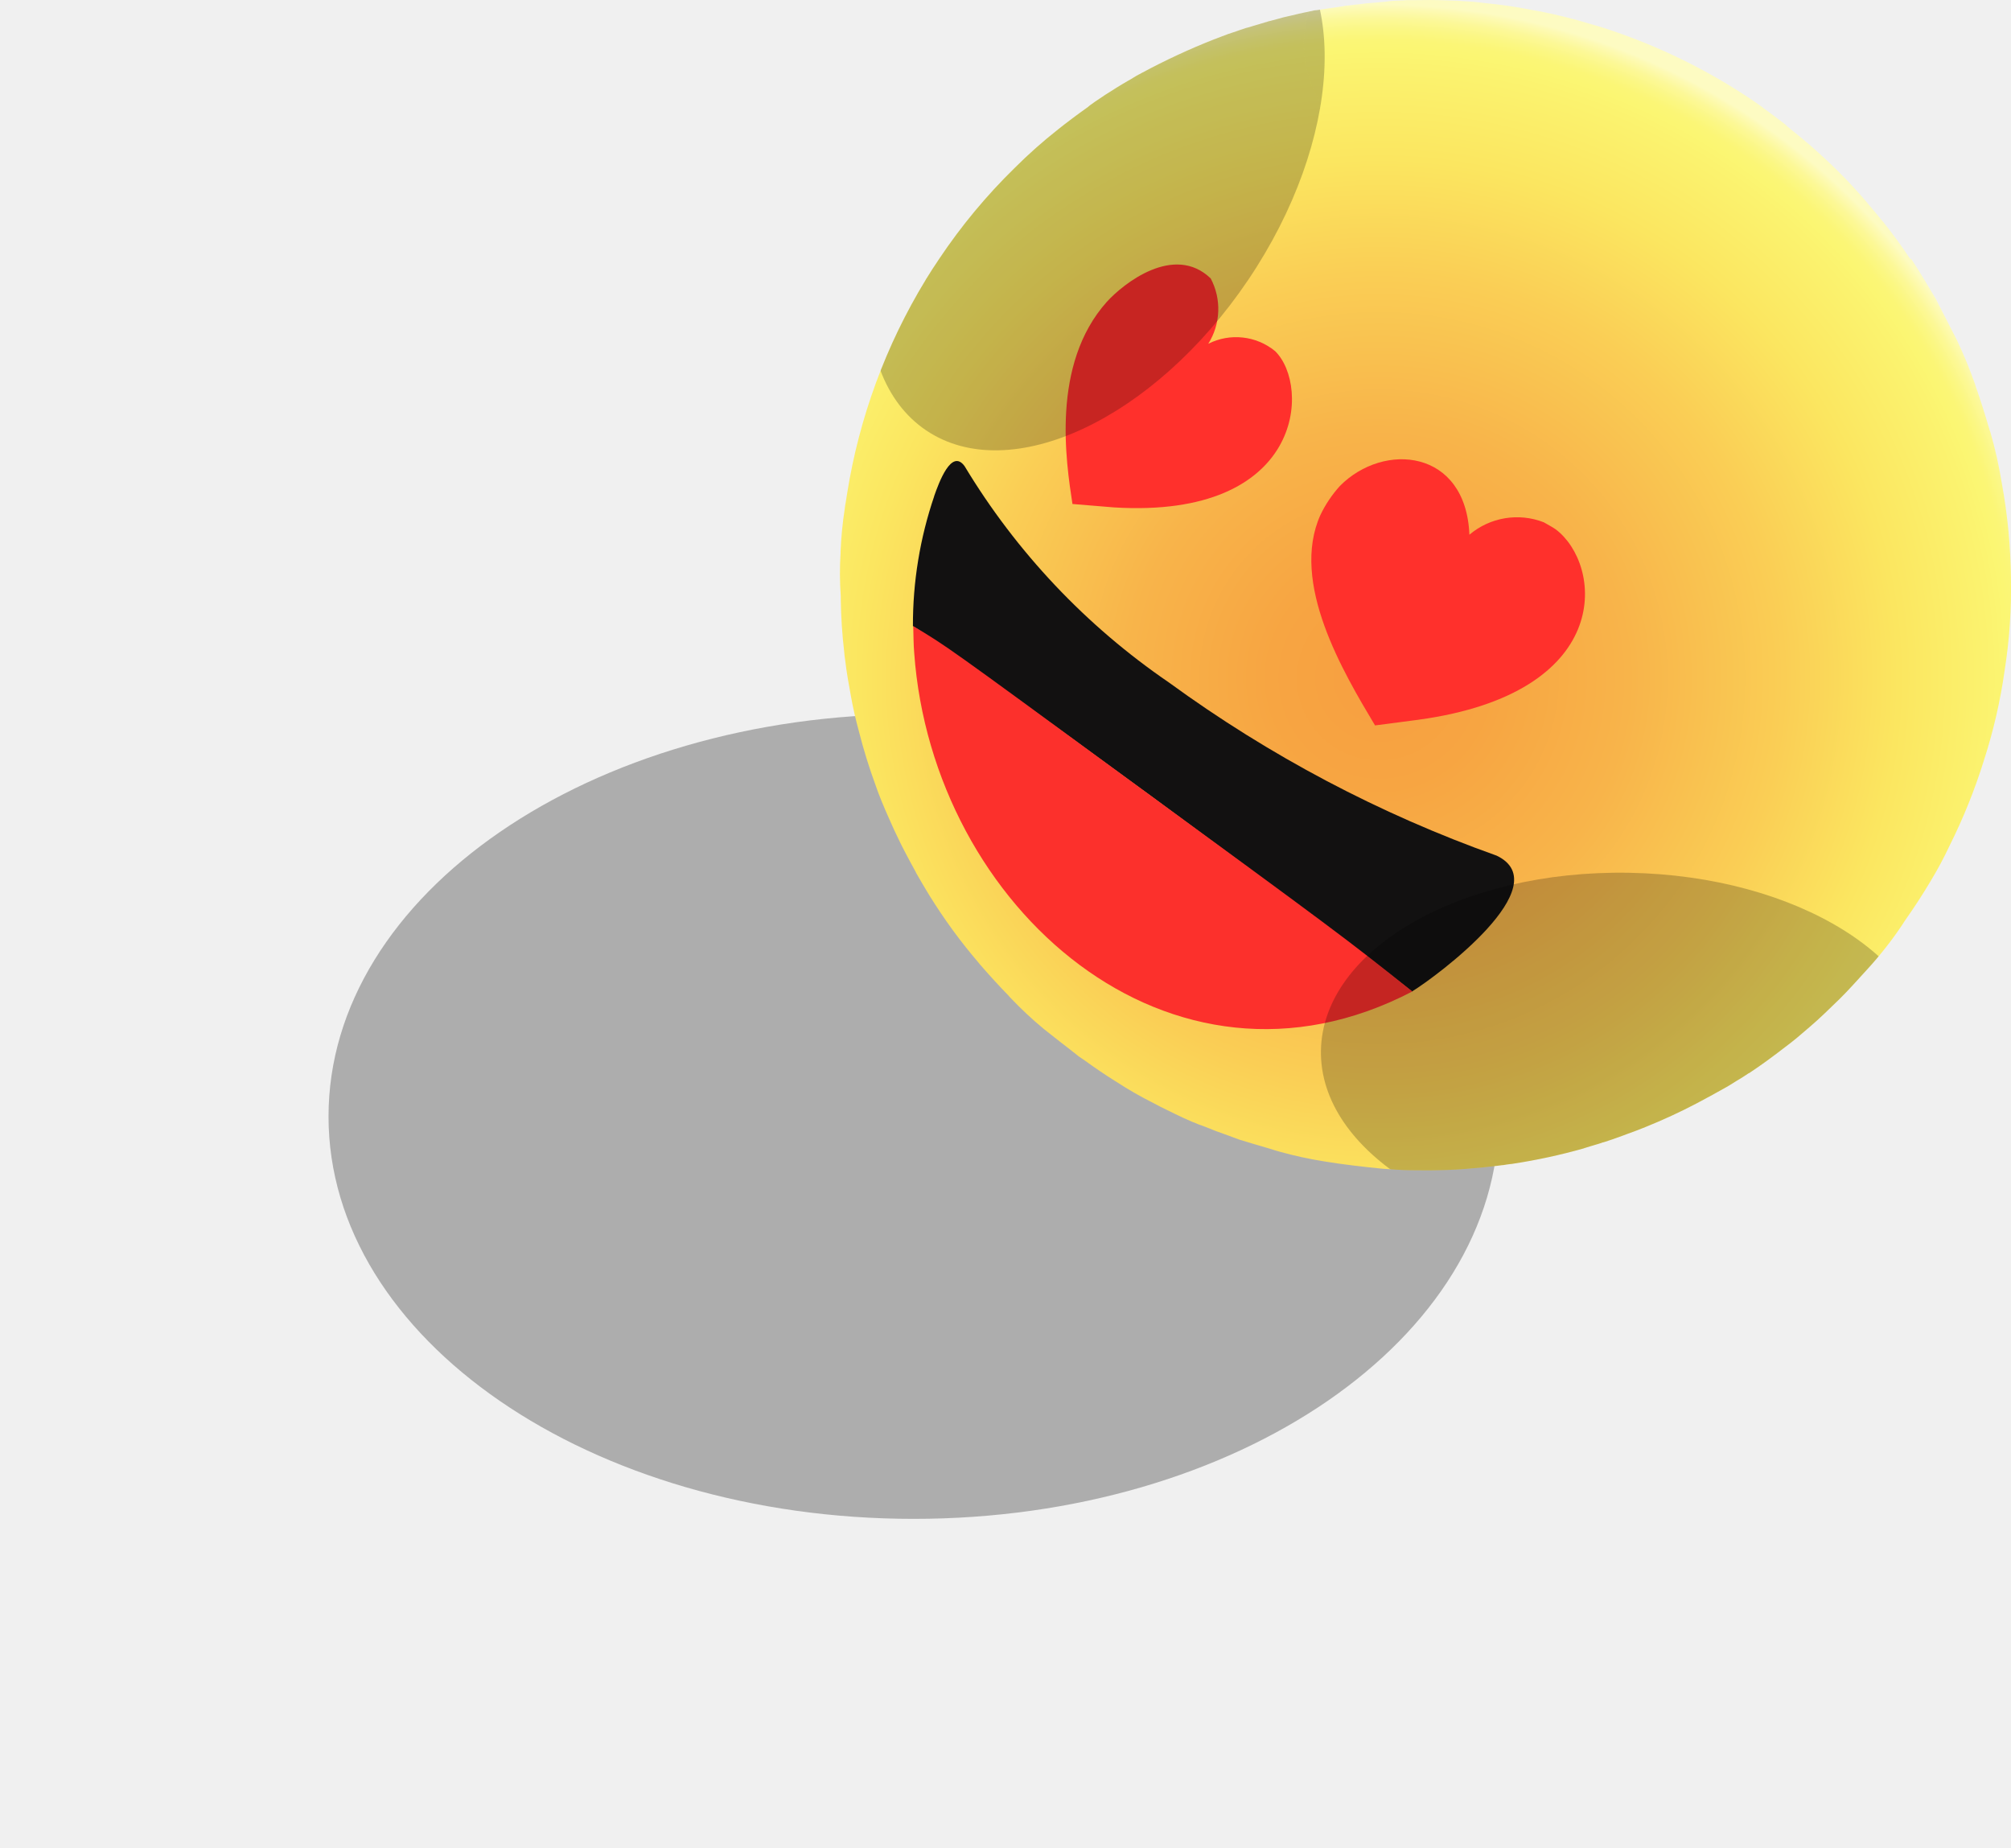
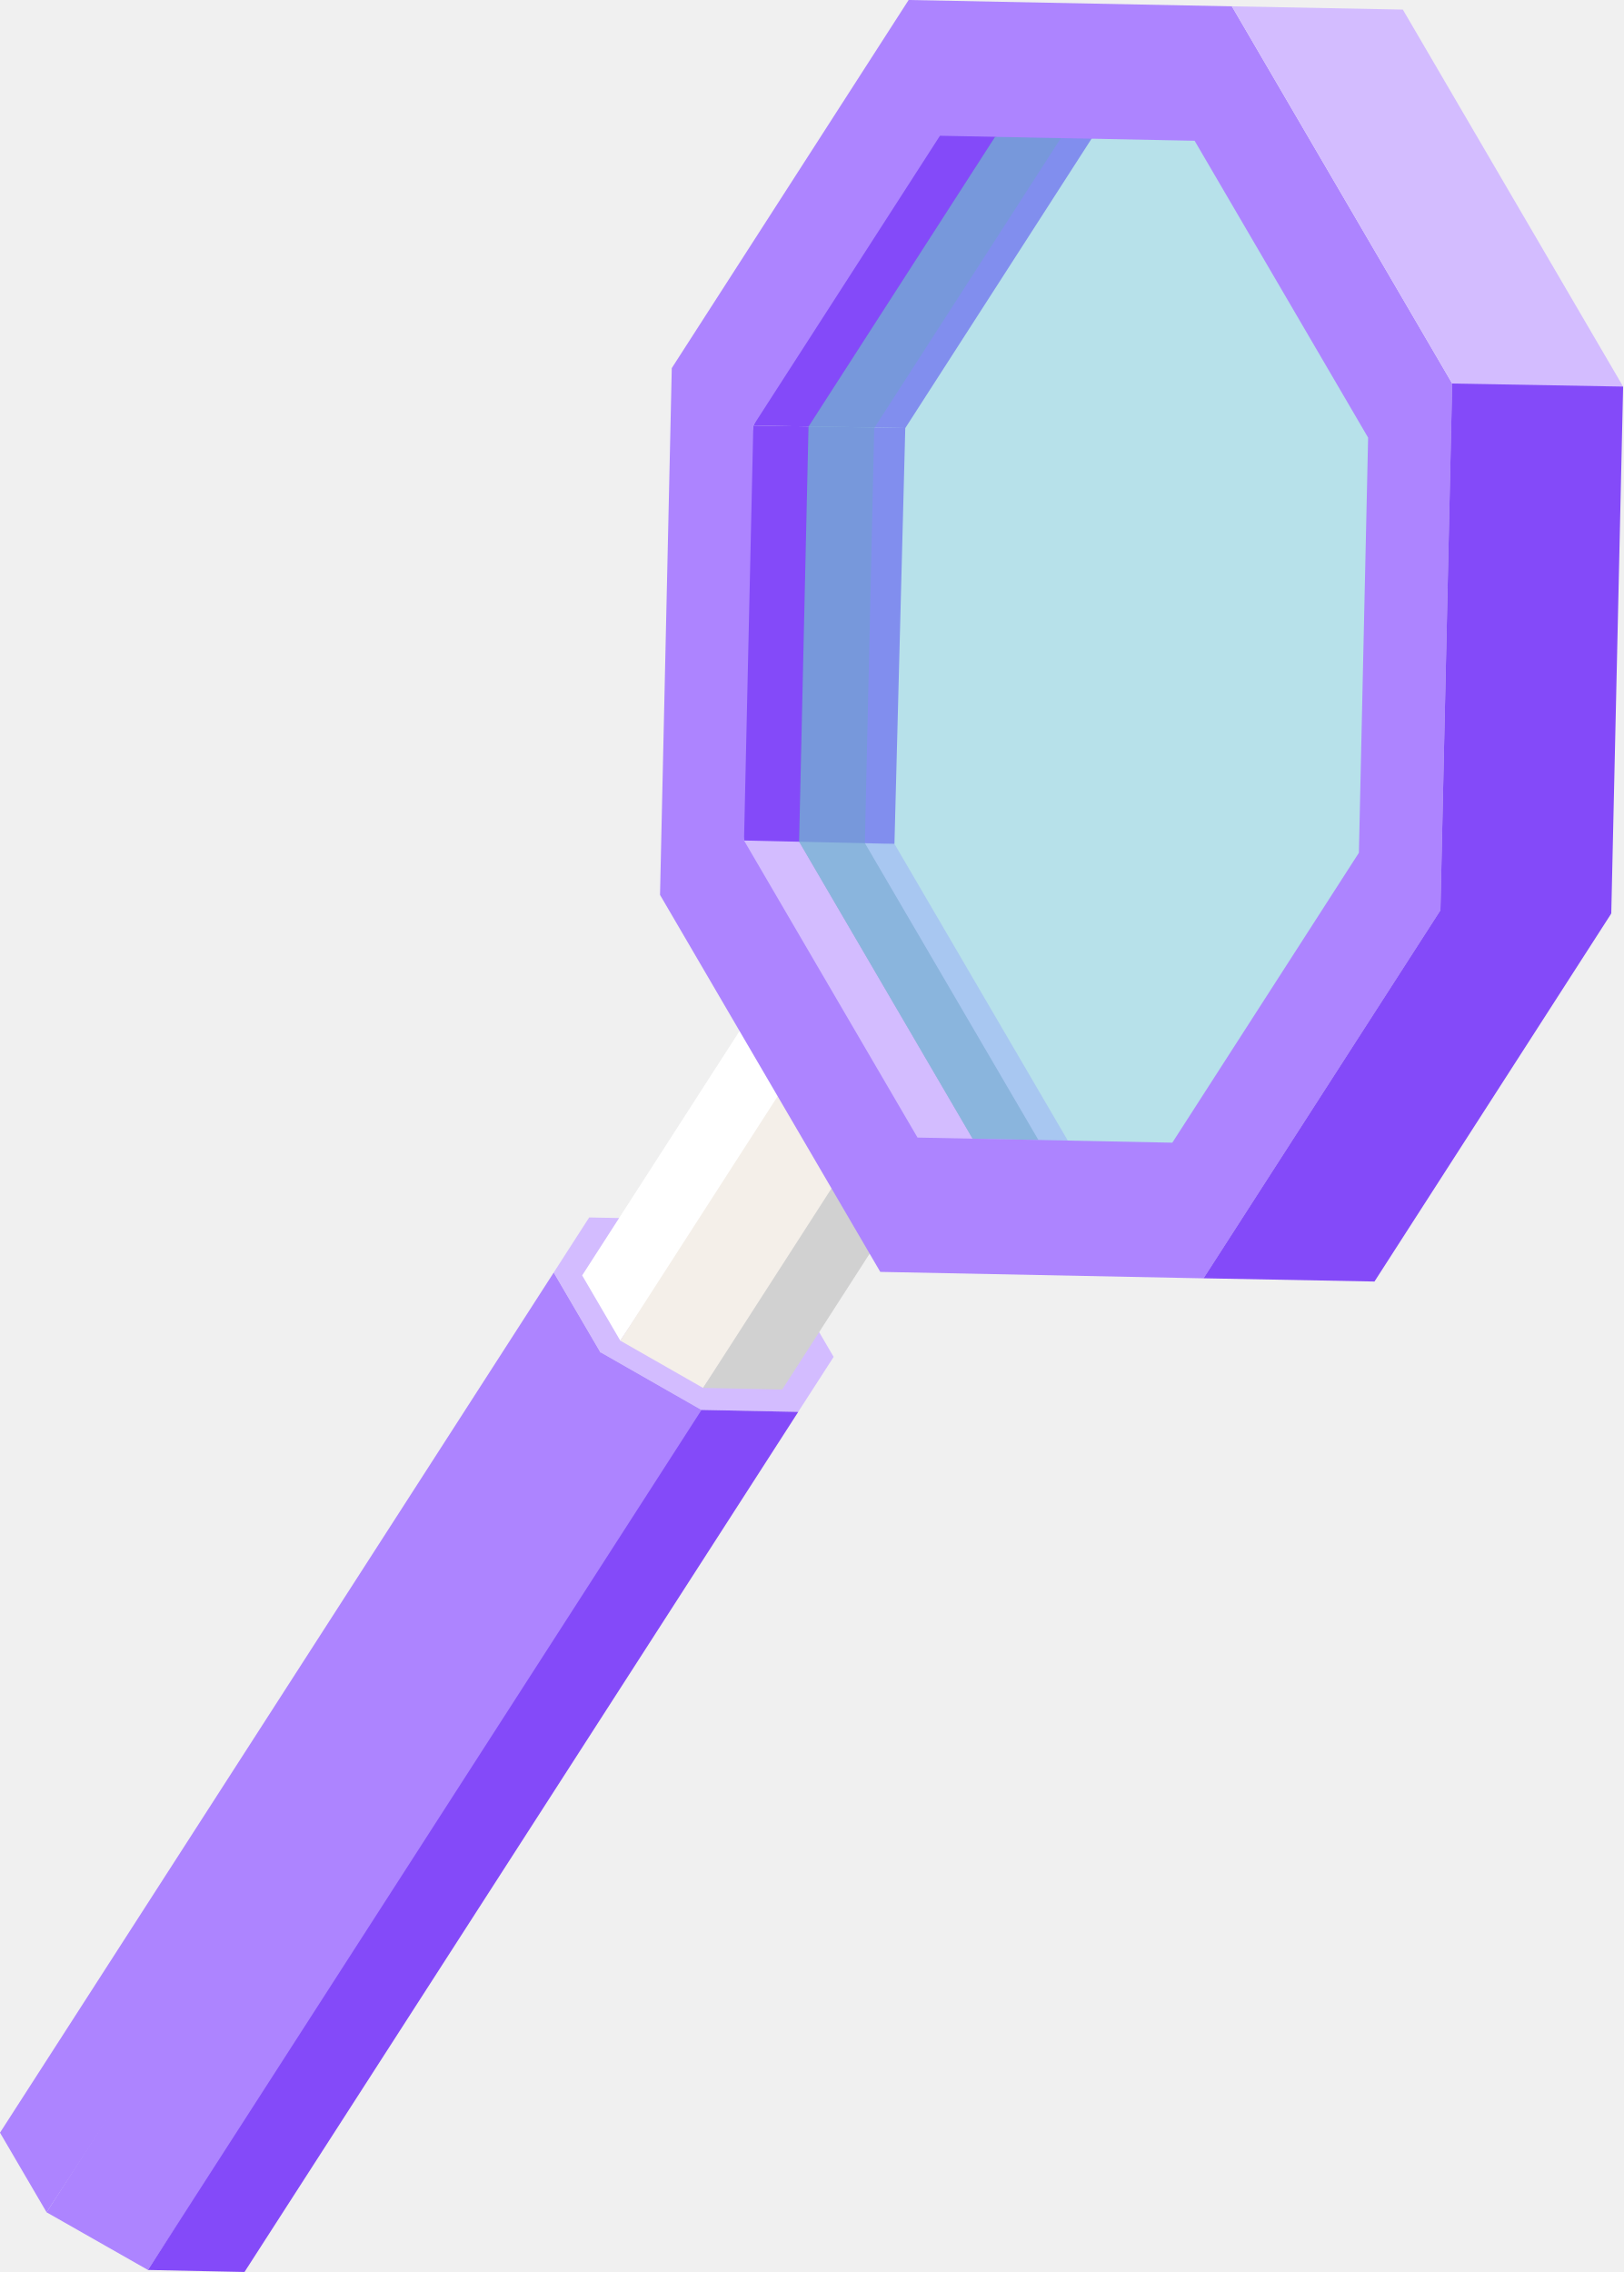
- <svg xmlns="http://www.w3.org/2000/svg" xmlns:xlink="http://www.w3.org/1999/xlink" width="82.478" height="75.758" viewBox="0 0 82.478 75.758">
+ <svg xmlns="http://www.w3.org/2000/svg" id="Grupo_152275" data-name="Grupo 152275" width="138.023" height="193.194" viewBox="0 0 138.023 193.194">
  <defs>
-     <radialGradient id="radial-gradient" cx="0.471" cy="0.58" r="0.575" gradientTransform="matrix(-0.999, -0.004, -0.004, 1, 0.933, 0.001)" gradientUnits="objectBoundingBox">
-       <stop offset="0" stop-color="#f79f40" />
-       <stop offset="0.163" stop-color="#f7a542" />
-       <stop offset="0.371" stop-color="#f8b44a" />
-       <stop offset="0.601" stop-color="#face55" />
-       <stop offset="0.771" stop-color="#fbe660" />
-       <stop offset="0.91" stop-color="#fbf36f" />
-       <stop offset="0.932" stop-color="#fbf672" />
-       <stop offset="0.947" stop-color="#fbf676" />
-       <stop offset="0.962" stop-color="#fbf783" />
-       <stop offset="0.978" stop-color="#fcf897" />
-       <stop offset="0.994" stop-color="#fdfab4" />
-       <stop offset="1" stop-color="#fdfbc2" />
-     </radialGradient>
    <clipPath id="clip-path">
-       <path id="Trazado_116496" data-name="Trazado 116496" d="M52.65,29.84v-.06c0-.11-.03-.77-.15-1.75-.01-.09-.02-.17-.03-.26-.02-.12-.04-.25-.06-.38a23.894,23.894,0,0,0-3.15-8.77c0-.01-.01-.01-.01-.02-.17-.29-.35-.57-.54-.85h0a23.353,23.353,0,0,0-3.06-3.74,20.449,20.449,0,0,0-1.77-1.6c-.39-.32-.78-.62-1.19-.91a.265.265,0,0,1-.06-.05l-.05-.04-.21-.15c-.26-.18-.55-.37-.86-.57h0c-.01-.01-.02-.01-.03-.02-.15-.09-.3-.19-.47-.28-.07-.04-.15-.09-.22-.13s-.12-.07-.19-.11a1.092,1.092,0,0,0-.15-.08,25.413,25.413,0,0,0-2.93-1.4c-.26-.11-.47-.18-.58-.23l-.18-.07-.18-.07c-.01,0-.02-.01-.03-.01l-.04-.01-.3-.1-.04-.01c-.01,0-.03-.01-.04-.01l-.2-.07a2.759,2.759,0,0,0-.27-.08l-.23-.07c-.04-.01-.09-.03-.13-.04-.01,0-.03-.01-.04-.01s-.03-.01-.05-.01a.636.636,0,0,1-.07-.02l-.26-.07-.22-.06c-.07-.02-.14-.03-.21-.05h-.01l-.13-.03-.25-.06-.18-.04a2.049,2.049,0,0,0-.24-.05c-.01,0-.03-.01-.04-.01-.06-.01-.12-.03-.18-.04l-.11-.02-.13-.03h-.02l-.04-.01c-.02,0-.05-.01-.07-.01a1.766,1.766,0,0,1-.2-.04.6.6,0,0,0-.12-.02h0a2.068,2.068,0,0,1-.22-.04l-.19-.03c-.03-.01-.07-.01-.11-.02a.985.985,0,0,0-.17-.02,1,1,0,0,0-.16-.02l-.27-.03-.25-.03c-.03,0-.05-.01-.08-.01h-.02a1.641,1.641,0,0,0-.23-.02l-.34-.03c-.08-.01-.16-.01-.23-.02-.09-.01-.17-.01-.26-.02s-.18-.01-.27-.02A.97.97,0,0,1,29.76,7h-.37c-.48-.01-.96-.01-1.45,0-.11,0-.21,0-.31.01s-.22.01-.32.02c-.07,0-.13.01-.19.01-.16.01-.31.02-.46.04-.05,0-.11.01-.16.01-.22.02-.43.04-.64.07-.1.01-.2.02-.3.04h-.01c-.02,0-.04.01-.06.01q-.24.03-.45.06c-.11.02-.23.04-.34.05-.26.04-.47.08-.61.11-.7.14-1.38.3-2.06.5-.41.11-.77.22-1.21.38a24.021,24.021,0,0,0-5.31,2.61h0c-.17.11-.33.22-.49.33a.265.265,0,0,0-.06.05c-.28.2-.56.4-.84.61a.423.423,0,0,1-.07.05l-.02.02-.02.02c-.01.01-.02.02-.03.02s-.02.01-.03.02c-.08.06-.15.12-.23.18-.15.12-.3.24-.44.36-.08.07-.16.13-.24.2-.16.14-.32.27-.46.4l-.02.02-.02.02c-.03.03-.07.06-.1.09-.75.69-1.21,1.19-1.24,1.22-.23.25-.46.51-.69.77-.16.19-.33.38-.5.59-.01.01-.02.03-.04.04l-.03.03c-.34.42-.69.89-1.08,1.46l-.01.01-.01.01c-.01.01-.01.02-.02.02-.18.26-.36.55-.54.86-.16.26-.32.52-.46.75l-.46.88c-.15.29-.29.56-.42.82a16.758,16.758,0,0,0-.76,1.82h0v.01c-.22.6-.42,1.23-.6,1.84l-.01.02a.037.037,0,0,1-.01.03,17.968,17.968,0,0,0-.5,2.13,23.506,23.506,0,0,0-.17,7.66,22.794,22.794,0,0,0,.82,3.68,23.944,23.944,0,0,0,1.38,3.51,15.311,15.311,0,0,0,.75,1.42c.32.56.68,1.11,1.06,1.66.04.07.09.13.13.2a16,16,0,0,0,1.39,1.8c.34.37.78.88,1.14,1.24s.83.82,1.22,1.15h0c.42.37.6.53.99.83q.72.585,1.47,1.08h.01c.16.11.32.22.49.32.19.12.38.24.55.34.09.05.22.13.36.21a.573.573,0,0,1,.07.04c.15.09.33.18.52.29.04.02.09.05.13.07a22.789,22.789,0,0,0,2.12,1c.18.07.42.17.7.28l.24.09.42.15.3.1.11.03c.01,0,.01,0,.02.01l.16.05a2.759,2.759,0,0,0,.27.08l.26.08c.01,0,.02,0,.02.01a22.1,22.1,0,0,0,2.96.66l.09.01c.08.01.17.03.27.04h.03l.23.03.53.06c.24.03.56.05.79.07s.49.03.74.04h.02c.13.01.25.01.37.01.33.01.77,0,1.1.01s.79-.03,1.13-.05c.72-.06,1.68-.17,2.39-.28a18.747,18.747,0,0,0,1.84-.38c.14-.04.28-.08.43-.12.43-.12.87-.25,1.24-.36l.43-.16c.35-.12.69-.25,1.03-.38l.17-.06c.4-.15.89-.38,1.32-.59.19-.09.37-.18.55-.28a15.71,15.71,0,0,0,1.56-.88c.02-.01.03-.02.05-.03.41-.26.82-.52,1.22-.81.09-.06.18-.12.26-.17l.44-.34c.12-.09.23-.18.35-.27l.66-.52a14.289,14.289,0,0,0,1.37-1.26l.03-.03.07-.07c.35-.35.74-.77,1.2-1.29a.138.138,0,0,0,.03-.04h0a20.958,20.958,0,0,0,2.02-2.71c.01-.01.01-.02.02-.03.19-.3.38-.61.57-.95v-.01h0c.08-.14.16-.29.24-.44.11-.2.22-.41.31-.59l.09-.18c.16-.32.31-.65.47-.99.21-.47.41-.94.56-1.36h0c.26-.7.5-1.44.71-2.23.13-.48.25-.96.33-1.41.1-.48.18-.98.25-1.5.02-.12.03-.23.05-.34.08-.69.14-1.41.16-2.14v-.13C52.68,31.04,52.68,30.45,52.65,29.84Z" transform="translate(-4.654 -6.992)" />
+       <rect id="Rectángulo_34587" data-name="Rectángulo 34587" width="22.245" height="85.316" fill="none" />
    </clipPath>
-     <linearGradient id="linear-gradient" x1="-0.166" y1="-323.933" x2="-1.166" y2="-323.933" gradientUnits="objectBoundingBox">
-       <stop offset="0" stop-color="#19b79c" />
-       <stop offset="0.405" stop-color="#1dbb9e" />
-       <stop offset="0.825" stop-color="#2ac8a3" />
-       <stop offset="0.997" stop-color="#31cfa6" />
-     </linearGradient>
-     <linearGradient id="linear-gradient-2" x1="-2.106" y1="-363.238" x2="-3.08" y2="-363.238" xlink:href="#linear-gradient" />
    <clipPath id="clip-path-2">
-       <path id="Trazado_116504" data-name="Trazado 116504" d="M4.652,29.65v-.06a15.757,15.757,0,0,1,.17-1.74,2.335,2.335,0,0,1,.04-.26c.02-.12.04-.25.06-.38a24.088,24.088,0,0,1,3.22-8.75c0-.01.01-.01.01-.02.18-.29.36-.57.55-.85h0a23.39,23.39,0,0,1,3.09-3.72,20.134,20.134,0,0,1,1.78-1.58q.585-.465,1.2-.9a.265.265,0,0,0,.06-.05l.05-.04.21-.15c.26-.18.55-.37.86-.56h0c.01-.01.02-.01.03-.02.15-.09.31-.19.47-.28a2.53,2.53,0,0,0,.22-.13c.06-.04.12-.07.19-.11.05-.03.1-.05.15-.08a27.308,27.308,0,0,1,2.95-1.37c.26-.1.47-.18.58-.22l.18-.06.18-.06c.01,0,.02-.01.03-.01l.05-.02.3-.1.04-.01c.01,0,.03-.01.04-.01l.2-.06c.08-.02.19-.06.27-.08l.23-.07a.647.647,0,0,0,.13-.04c.01,0,.03-.01.04-.01s.03-.01.05-.01a.637.637,0,0,0,.07-.02l.26-.07.22-.06c.07-.02.14-.03.21-.05h.01l.13-.03c.08-.02.18-.04.25-.06l.18-.04c.08-.02.16-.03.24-.05.01,0,.03-.01.04-.01a1.163,1.163,0,0,0,.18-.04l.11-.01.13-.02h.02l.04-.01c.02,0,.05-.01.07-.01l.2-.03c.04-.01.09-.01.13-.02h0l.22-.03.19-.03a.516.516,0,0,0,.11-.02.985.985,0,0,1,.17-.02c.06-.01.11-.01.16-.02l.27-.03.25-.03c.03,0,.05-.01.08-.01h.02c.07-.01.15-.01.23-.02l.34-.03c.08-.01.16-.01.23-.02a1.569,1.569,0,0,1,.24-.03,2.437,2.437,0,0,1,.27-.01.86.86,0,0,1,.16-.01l.15-.01h.24c.49-.01.97-.01,1.45.01.11,0,.21.01.31.01s.22.01.32.02c.07,0,.13.01.19.01.16.01.31.02.46.04.05.01.11.01.16.02.22.02.43.05.64.07.1.01.2.03.3.04h.01c.02,0,.04.01.06.01.16.02.31.05.45.07l.34.06c.26.05.47.09.6.11.69.14,1.38.31,2.06.52.41.11.76.23,1.21.39a24.178,24.178,0,0,1,5.28,2.65h0c.16.11.33.22.49.34a.265.265,0,0,1,.06.05c.28.2.56.41.83.62a.424.424,0,0,0,.07.05l.02.02.02.02.03.03c.01.01.02.01.02.02.08.06.15.12.22.18.15.12.3.24.44.36.08.07.16.14.24.2.16.14.31.28.46.41l.02.02.02.02c.03.03.07.06.1.09.75.69,1.2,1.2,1.23,1.23.23.25.46.51.68.78.16.19.32.38.49.59.01.01.02.03.04.04l.02.03c.33.42.69.89,1.07,1.47l.04.01.01.01c.01.01.01.02.02.02.17.26.36.56.54.86.16.26.31.53.45.75l.45.88c.15.29.29.56.42.82a18.431,18.431,0,0,1,.75,1.83h0v.01c.21.6.41,1.23.59,1.85l.01.02a.037.037,0,0,0,.01.03,17.59,17.59,0,0,1,.48,2.14,22.71,22.71,0,0,1,.37,3.87,21.465,21.465,0,0,1-.26,3.8,21.96,21.96,0,0,1-.85,3.68,23.286,23.286,0,0,1-1.41,3.5,15.244,15.244,0,0,1-.76,1.42c-.33.56-.69,1.11-1.07,1.65-.04.07-.09.13-.13.2a15.2,15.2,0,0,1-1.41,1.79c-.34.37-.79.88-1.15,1.23s-.84.82-1.22,1.14h0c-.43.37-.6.52-1,.82-.49.38-.98.74-1.48,1.07H41.9c-.16.11-.32.21-.49.31-.19.12-.38.24-.55.33-.09.05-.22.12-.36.2a.574.574,0,0,0-.07.04c-.15.08-.33.18-.52.28-.04.02-.09.05-.13.07a23.108,23.108,0,0,1-2.12.98c-.18.07-.42.17-.71.27l-.24.09-.42.15-.3.1-.11.03c-.01,0-.01,0-.02.01l-.16.05c-.08.02-.19.06-.27.08l-.26.08c-.01,0-.02,0-.02.01a23.962,23.962,0,0,1-2.96.64l-.09.01c-.08.01-.17.02-.27.04H31.8l-.23.03-.53.06c-.24.02-.56.05-.79.07s-.49.03-.74.04h-.02c-.13,0-.25.01-.37.01-.33.01-.77,0-1.1,0s-.79-.04-1.13-.06c-.72-.07-1.68-.18-2.39-.3a16.281,16.281,0,0,1-1.84-.4c-.14-.04-.28-.08-.43-.13-.43-.12-.87-.26-1.24-.37l-.43-.16c-.35-.12-.69-.25-1.03-.39l-.17-.06c-.4-.15-.88-.38-1.32-.6-.19-.09-.37-.18-.55-.28a15.612,15.612,0,0,1-1.55-.89.219.219,0,0,0-.05-.03c-.41-.26-.81-.53-1.21-.82-.09-.06-.17-.12-.25-.17L14,49.97c-.12-.09-.23-.18-.35-.27l-.66-.52a15.233,15.233,0,0,1-1.36-1.27l-.03-.03-.06-.07c-.34-.35-.74-.78-1.19-1.3a.138.138,0,0,1-.03-.04h0a21.889,21.889,0,0,1-2-2.73c-.01-.01-.01-.02-.02-.03-.18-.3-.37-.61-.56-.95v-.01h0c-.08-.14-.16-.29-.24-.44-.11-.21-.22-.41-.31-.59l-.09-.18c-.16-.32-.31-.65-.46-.99-.21-.47-.41-.95-.55-1.36h0a22.441,22.441,0,0,1-.69-2.23c-.13-.48-.24-.96-.32-1.41-.09-.49-.18-.98-.24-1.5-.02-.12-.03-.23-.04-.34a21.166,21.166,0,0,1-.14-2.14v-.13A13.347,13.347,0,0,1,4.652,29.65Z" transform="translate(-4.627 -6.983)" fill="url(#radial-gradient)" />
+       <rect id="Rectángulo_34588" data-name="Rectángulo 34588" width="53.069" height="93.582" fill="none" />
    </clipPath>
  </defs>
-   <g id="Grupo_157926" data-name="Grupo 157926" transform="translate(13.474)">
-     <ellipse id="Elipse_4737" data-name="Elipse 4737" cx="24" cy="16.5" rx="24" ry="16.5" transform="translate(0 29.284)" fill="#0b0b0b" opacity="0.292" style="mix-blend-mode: multiply;isolation: isolate" />
-     <path id="Trazado_116493" data-name="Trazado 116493" d="M4.652,29.65v-.06a15.757,15.757,0,0,1,.17-1.74,2.335,2.335,0,0,1,.04-.26c.02-.12.04-.25.06-.38a24.088,24.088,0,0,1,3.22-8.75c0-.01.01-.01.01-.02.18-.29.36-.57.55-.85h0a23.39,23.39,0,0,1,3.09-3.72,20.134,20.134,0,0,1,1.78-1.58q.585-.465,1.2-.9a.265.265,0,0,0,.06-.05l.05-.04.21-.15c.26-.18.55-.37.86-.56h0c.01-.01.02-.01.03-.02.15-.09.31-.19.47-.28a2.53,2.53,0,0,0,.22-.13c.06-.04.12-.07.19-.11.05-.03.1-.05.15-.08a27.308,27.308,0,0,1,2.95-1.37c.26-.1.47-.18.58-.22l.18-.06.18-.06c.01,0,.02-.01.03-.01l.05-.02.3-.1.04-.01c.01,0,.03-.01.04-.01l.2-.06c.08-.02.19-.06.27-.08l.23-.07a.647.647,0,0,0,.13-.04c.01,0,.03-.01.04-.01s.03-.01.05-.01a.637.637,0,0,0,.07-.02l.26-.07.22-.06c.07-.02.14-.03.21-.05h.01l.13-.03c.08-.02.18-.04.25-.06l.18-.04c.08-.02.16-.03.24-.05.01,0,.03-.01.04-.01a1.163,1.163,0,0,0,.18-.04l.11-.01.13-.02h.02l.04-.01c.02,0,.05-.01.07-.01l.2-.03c.04-.01.09-.01.13-.02h0l.22-.03.19-.03a.516.516,0,0,0,.11-.02.985.985,0,0,1,.17-.02c.06-.01.11-.01.16-.02l.27-.03.25-.03c.03,0,.05-.01.08-.01h.02c.07-.01.15-.01.23-.02l.34-.03c.08-.01.16-.01.23-.02a1.569,1.569,0,0,1,.24-.03,2.437,2.437,0,0,1,.27-.01.86.86,0,0,1,.16-.01l.15-.01h.24c.49-.01.97-.01,1.45.01.11,0,.21.01.31.01s.22.01.32.02c.07,0,.13.01.19.01.16.01.31.02.46.04.05.01.11.01.16.02.22.02.43.05.64.07.1.01.2.03.3.04h.01c.02,0,.04.01.06.01.16.02.31.05.45.07l.34.06c.26.05.47.09.6.11.69.14,1.38.31,2.06.52.41.11.76.23,1.21.39a24.178,24.178,0,0,1,5.28,2.65h0c.16.11.33.22.49.34a.265.265,0,0,1,.06.05c.28.2.56.41.83.62a.424.424,0,0,0,.07.05l.02.02.02.02.03.03c.01.01.02.01.02.02.08.06.15.12.22.18.15.12.3.24.44.36.08.07.16.14.24.2.16.14.31.28.46.41l.02.02.02.02c.03.03.07.06.1.09.75.69,1.2,1.2,1.23,1.23.23.25.46.51.68.78.16.19.32.38.49.59.01.01.02.03.04.04l.02.03c.33.42.69.89,1.07,1.47l.04.01.01.01c.01.01.01.02.02.02.17.26.36.56.54.86.16.26.31.53.45.75l.45.88c.15.29.29.56.42.82a18.431,18.431,0,0,1,.75,1.83h0v.01c.21.6.41,1.23.59,1.85l.01.02a.037.037,0,0,0,.01.03,17.59,17.59,0,0,1,.48,2.14,22.71,22.71,0,0,1,.37,3.87,21.465,21.465,0,0,1-.26,3.8,21.96,21.96,0,0,1-.85,3.68,23.286,23.286,0,0,1-1.41,3.5,15.244,15.244,0,0,1-.76,1.42c-.33.56-.69,1.11-1.07,1.65-.04.07-.09.13-.13.2a15.2,15.2,0,0,1-1.41,1.79c-.34.37-.79.88-1.15,1.23s-.84.82-1.22,1.14h0c-.43.37-.6.52-1,.82-.49.38-.98.74-1.48,1.07H41.9c-.16.11-.32.21-.49.31-.19.12-.38.24-.55.33-.09.05-.22.12-.36.2a.574.574,0,0,0-.07.04c-.15.08-.33.18-.52.28-.04.02-.09.05-.13.07a23.108,23.108,0,0,1-2.12.98c-.18.07-.42.17-.71.27l-.24.09-.42.15-.3.1-.11.03c-.01,0-.01,0-.02.01l-.16.05c-.08.02-.19.06-.27.08l-.26.08c-.01,0-.02,0-.02.01a23.962,23.962,0,0,1-2.96.64l-.09.01c-.08.01-.17.02-.27.04H31.8l-.23.03-.53.06c-.24.02-.56.05-.79.07s-.49.03-.74.04h-.02c-.13,0-.25.01-.37.01-.33.01-.77,0-1.1,0s-.79-.04-1.13-.06c-.72-.07-1.68-.18-2.39-.3a16.281,16.281,0,0,1-1.84-.4c-.14-.04-.28-.08-.43-.13-.43-.12-.87-.26-1.24-.37l-.43-.16c-.35-.12-.69-.25-1.03-.39l-.17-.06c-.4-.15-.88-.38-1.32-.6-.19-.09-.37-.18-.55-.28a15.612,15.612,0,0,1-1.55-.89.219.219,0,0,0-.05-.03c-.41-.26-.81-.53-1.21-.82-.09-.06-.17-.12-.25-.17L14,49.97c-.12-.09-.23-.18-.35-.27l-.66-.52a15.233,15.233,0,0,1-1.36-1.27l-.03-.03-.06-.07c-.34-.35-.74-.78-1.19-1.3a.138.138,0,0,1-.03-.04h0a21.889,21.889,0,0,1-2-2.73c-.01-.01-.01-.02-.02-.03-.18-.3-.37-.61-.56-.95v-.01h0c-.08-.14-.16-.29-.24-.44-.11-.21-.22-.41-.31-.59l-.09-.18c-.16-.32-.31-.65-.46-.99-.21-.47-.41-.95-.55-1.36h0a22.441,22.441,0,0,1-.69-2.23c-.13-.48-.24-.96-.32-1.41-.09-.49-.18-.98-.24-1.5-.02-.12-.03-.23-.04-.34a21.166,21.166,0,0,1-.14-2.14v-.13A13.347,13.347,0,0,1,4.652,29.65Z" transform="translate(16.349 -6.983)" fill="url(#radial-gradient)" />
-     <g id="Grupo_86225" data-name="Grupo 86225" transform="translate(20.955 0.009)" clip-path="url(#clip-path)">
-       <path id="Trazado_116494" data-name="Trazado 116494" d="M50.67,21.64a4.37,4.37,0,0,1,.18-.46C50.8,21.33,50.74,21.48,50.67,21.64Z" transform="translate(-48.844 -6.992)" fill="url(#linear-gradient)" />
-       <path id="Trazado_116495" data-name="Trazado 116495" d="M4.7,34.92c.03-.14.05-.28.08-.41C4.75,34.65,4.73,34.79,4.7,34.92Z" transform="translate(43.196 -6.992)" fill="url(#linear-gradient-2)" />
-     </g>
-     <path id="Trazado_116497" data-name="Trazado 116497" d="M25.873,27.33A16.375,16.375,0,0,0,25,32.66c2.26,1.39,16.97,12.2,20.47,14.98,1.03-.63,6.02-4.35,3.47-5.57a52.925,52.925,0,0,1-13.44-7.1,28.664,28.664,0,0,1-8.38-8.87c-.54-.75-1.06.69-1.25,1.23" transform="translate(-1.032 -6.983)" fill="#121111" />
-     <path id="Trazado_116499" data-name="Trazado 116499" d="M29.22,33.76c.75,10.43,10.52,19.05,20.43,13.88-2.65-2.12-3.33-2.62-11.66-8.71-7.45-5.46-7.45-5.46-8.81-6.27.01.33.01.77.04,1.1" transform="translate(-5.199 -6.983)" fill="#fc302c" />
-     <g id="Grupo_86231" data-name="Grupo 86231" transform="translate(40.307 18.833)">
-       <path id="Trazado_116501" data-name="Trazado 116501" d="M22.473,28.1c-1.25,2.78.93,6.44,2.24,8.63.65-.09,1.52-.19,2.17-.29,7.67-1.22,7.14-6.32,5.24-7.75-.14-.1-.34-.2-.49-.29a3.024,3.024,0,0,0-3.05.51c-.14-3.51-3.51-3.82-5.31-2a4.969,4.969,0,0,0-.8,1.19" transform="translate(-22.099 -25.816)" fill="#ff302c" />
-     </g>
-     <g id="Grupo_86232" data-name="Grupo 86232" transform="translate(30.232 10.846)">
-       <path id="Trazado_116503" data-name="Trazado 116503" d="M35.806,19.36c-2.3,2.57-1.67,6.58-1.41,8.29.51.04,1.19.1,1.7.14,7.78.48,8.08-4.98,6.61-6.41a2.529,2.529,0,0,0-2.74-.3,2.679,2.679,0,0,0,.1-2.68c-1.5-1.44-3.58.21-4.26.96" transform="translate(-34.117 -17.829)" fill="#ff302c" />
-     </g>
-     <g id="Enmascarar_grupo_59" data-name="Enmascarar grupo 59" transform="translate(20.976 0)" clip-path="url(#clip-path-2)">
-       <g id="Grupo_86233" data-name="Grupo 86233" transform="translate(-2.683 -7.272)" opacity="0.561" style="mix-blend-mode: multiply;isolation: isolate">
-         <g id="Grupo_86230" data-name="Grupo 86230" transform="translate(0)">
-           <ellipse id="Elipse_4734" data-name="Elipse 4734" cx="12.5" cy="7.5" rx="12.5" ry="7.5" transform="translate(21.707 1.557)" fill="#fff" opacity="0.743" />
-           <ellipse id="Elipse_4735" data-name="Elipse 4735" cx="12.5" cy="7.5" rx="12.5" ry="7.5" transform="translate(26.415 8.388) rotate(124)" opacity="0.387" />
-           <ellipse id="Elipse_4736" data-name="Elipse 4736" cx="12.5" cy="7.5" rx="12.5" ry="7.5" transform="matrix(-1, -0.017, 0.017, -1, 47.282, 58.274)" opacity="0.387" />
-         </g>
+   <path id="Trazado_122547" data-name="Trazado 122547" d="M28.662,64.69l-8.6-4.913L16.1,53l3.013-4.679,8.214.165L35.935,53.4,39.9,60.178l-3.016,4.679Z" transform="translate(30.988 55.202)" fill="#d3bcff" />
+   <path id="Trazado_122548" data-name="Trazado 122548" d="M0,123.166l3.961,6.771L51.139,57.7l-.094-.9-3.961-6.771Z" transform="translate(0 58.181)" fill="#ad84ff" />
+   <path id="Trazado_122549" data-name="Trazado 122549" d="M57.045,57.4l-8.6-4.913L1.354,125.624l8.615,4.9L57.425,58.262Z" transform="translate(2.606 62.493)" fill="#ad84ff" />
+   <path id="Trazado_122550" data-name="Trazado 122550" d="M59.6,54.437l-8.223-.168L4.3,127.4l8.214.171Z" transform="translate(8.277 65.621)" fill="#844af9" />
+   <path id="Trazado_122551" data-name="Trazado 122551" d="M32.149,53.95l-7.035-4.013L21.87,44.385l2.466-3.829,6.719.132,7.059,4.021,3.232,5.549L38.88,54.08Z" transform="translate(42.105 41.591)" fill="#fff" />
+   <path id="Trazado_122552" data-name="Trazado 122552" d="M37.163,44.412l-5.769-2.463L16.923,64.423l3.241,5.546L34.705,48.227Z" transform="translate(32.581 44.029)" fill="#fff" />
+   <path id="Trazado_122553" data-name="Trazado 122553" d="M39.54,47.978,32.5,43.965,18.031,66.436l7.041,4.021L39.859,48.685Z" transform="translate(34.714 47.563)" fill="#f4efe9" />
+   <path id="Trazado_122554" data-name="Trazado 122554" d="M41.637,45.552l-6.731-.129L20.438,67.9l6.731.135Z" transform="translate(39.347 50.118)" fill="#d1d1d1" />
+   <path id="Trazado_122555" data-name="Trazado 122555" d="M34.247,59.82,20.934,36.5l14.819.768L50.874,63.15l-13.281-.157Z" transform="translate(40.304 34.487)" fill="#d3bcff" />
+   <path id="Trazado_122556" data-name="Trazado 122556" d="M20.788,44.884l3.247-21.026,12.921.215-.921,35.359-12.789-.286Z" transform="translate(40.023 12.325)" fill="#844af9" />
+   <path id="Trazado_122557" data-name="Trazado 122557" d="M21.9,44.2,37.534,12.253l17.435.856-20.149,31.3Z" transform="translate(42.161 -8.011)" fill="#844af9" />
+   <g id="Grupo_152230" data-name="Grupo 152230" transform="translate(67.953 11.626)" opacity="0.5">
+     <g id="Grupo_152229" data-name="Grupo 152229">
+       <g id="Grupo_152228" data-name="Grupo 152228" clip-path="url(#clip-path)">
+         <path id="Trazado_122267" data-name="Trazado 122267" d="M37.979,100.134l5.6.116L28.82,75l.793-35.287L45.476,15.066l-5.584-.129L24.025,39.585l-.8,35.29Z" transform="translate(-23.229 -14.935)" fill="#5c74ad" />
      </g>
    </g>
  </g>
+   <g id="Grupo_152233" data-name="Grupo 152233" transform="translate(67.953 8.084)" opacity="0.5">
+     <g id="Grupo_152232" data-name="Grupo 152232">
+       <g id="Grupo_152231" data-name="Grupo 152231" clip-path="url(#clip-path-2)">
+         <path id="Trazado_122268" data-name="Trazado 122268" d="M56.8,107.231,37.978,102.39,23.229,77.13l.8-35.29,15.87-24.649L59.14,13.649,76.3,42.875l-.793,35.287Z" transform="translate(-23.23 -13.648)" fill="#7dd2e3" />
+       </g>
+     </g>
+   </g>
+   <path id="Trazado_122558" data-name="Trazado 122558" d="M86.551,43.326,67.814,11.251l-27.486-.539-20.14,31.3-1,44.794,18.73,32.058,27.492.548,20.14-31.29Zm-23.8,64.551-21.667-.435L26.331,82.183l.79-35.284,15.87-24.643,21.656.424L79.4,47.926l-.784,35.3Z" transform="translate(36.936 -10.712)" fill="#ad84ff" />
+   <path id="Trazado_122559" data-name="Trazado 122559" d="M54.543,42.982,35.81,10.907l14.536.278L69.079,43.244,58.153,45.688Z" transform="translate(68.943 -10.37)" fill="#d3bcff" />
+   <path id="Trazado_122560" data-name="Trazado 122560" d="M41.871,67.352l1-44.791,14.536.259L56.4,67.625,44.571,71.093Z" transform="translate(80.613 10.052)" fill="#844af9" />
+   <path id="Trazado_122561" data-name="Trazado 122561" d="M34.986,70.124l20.14-31.29,14.53.272L49.519,70.4Z" transform="translate(67.357 38.572)" fill="#844af9" />
</svg>
